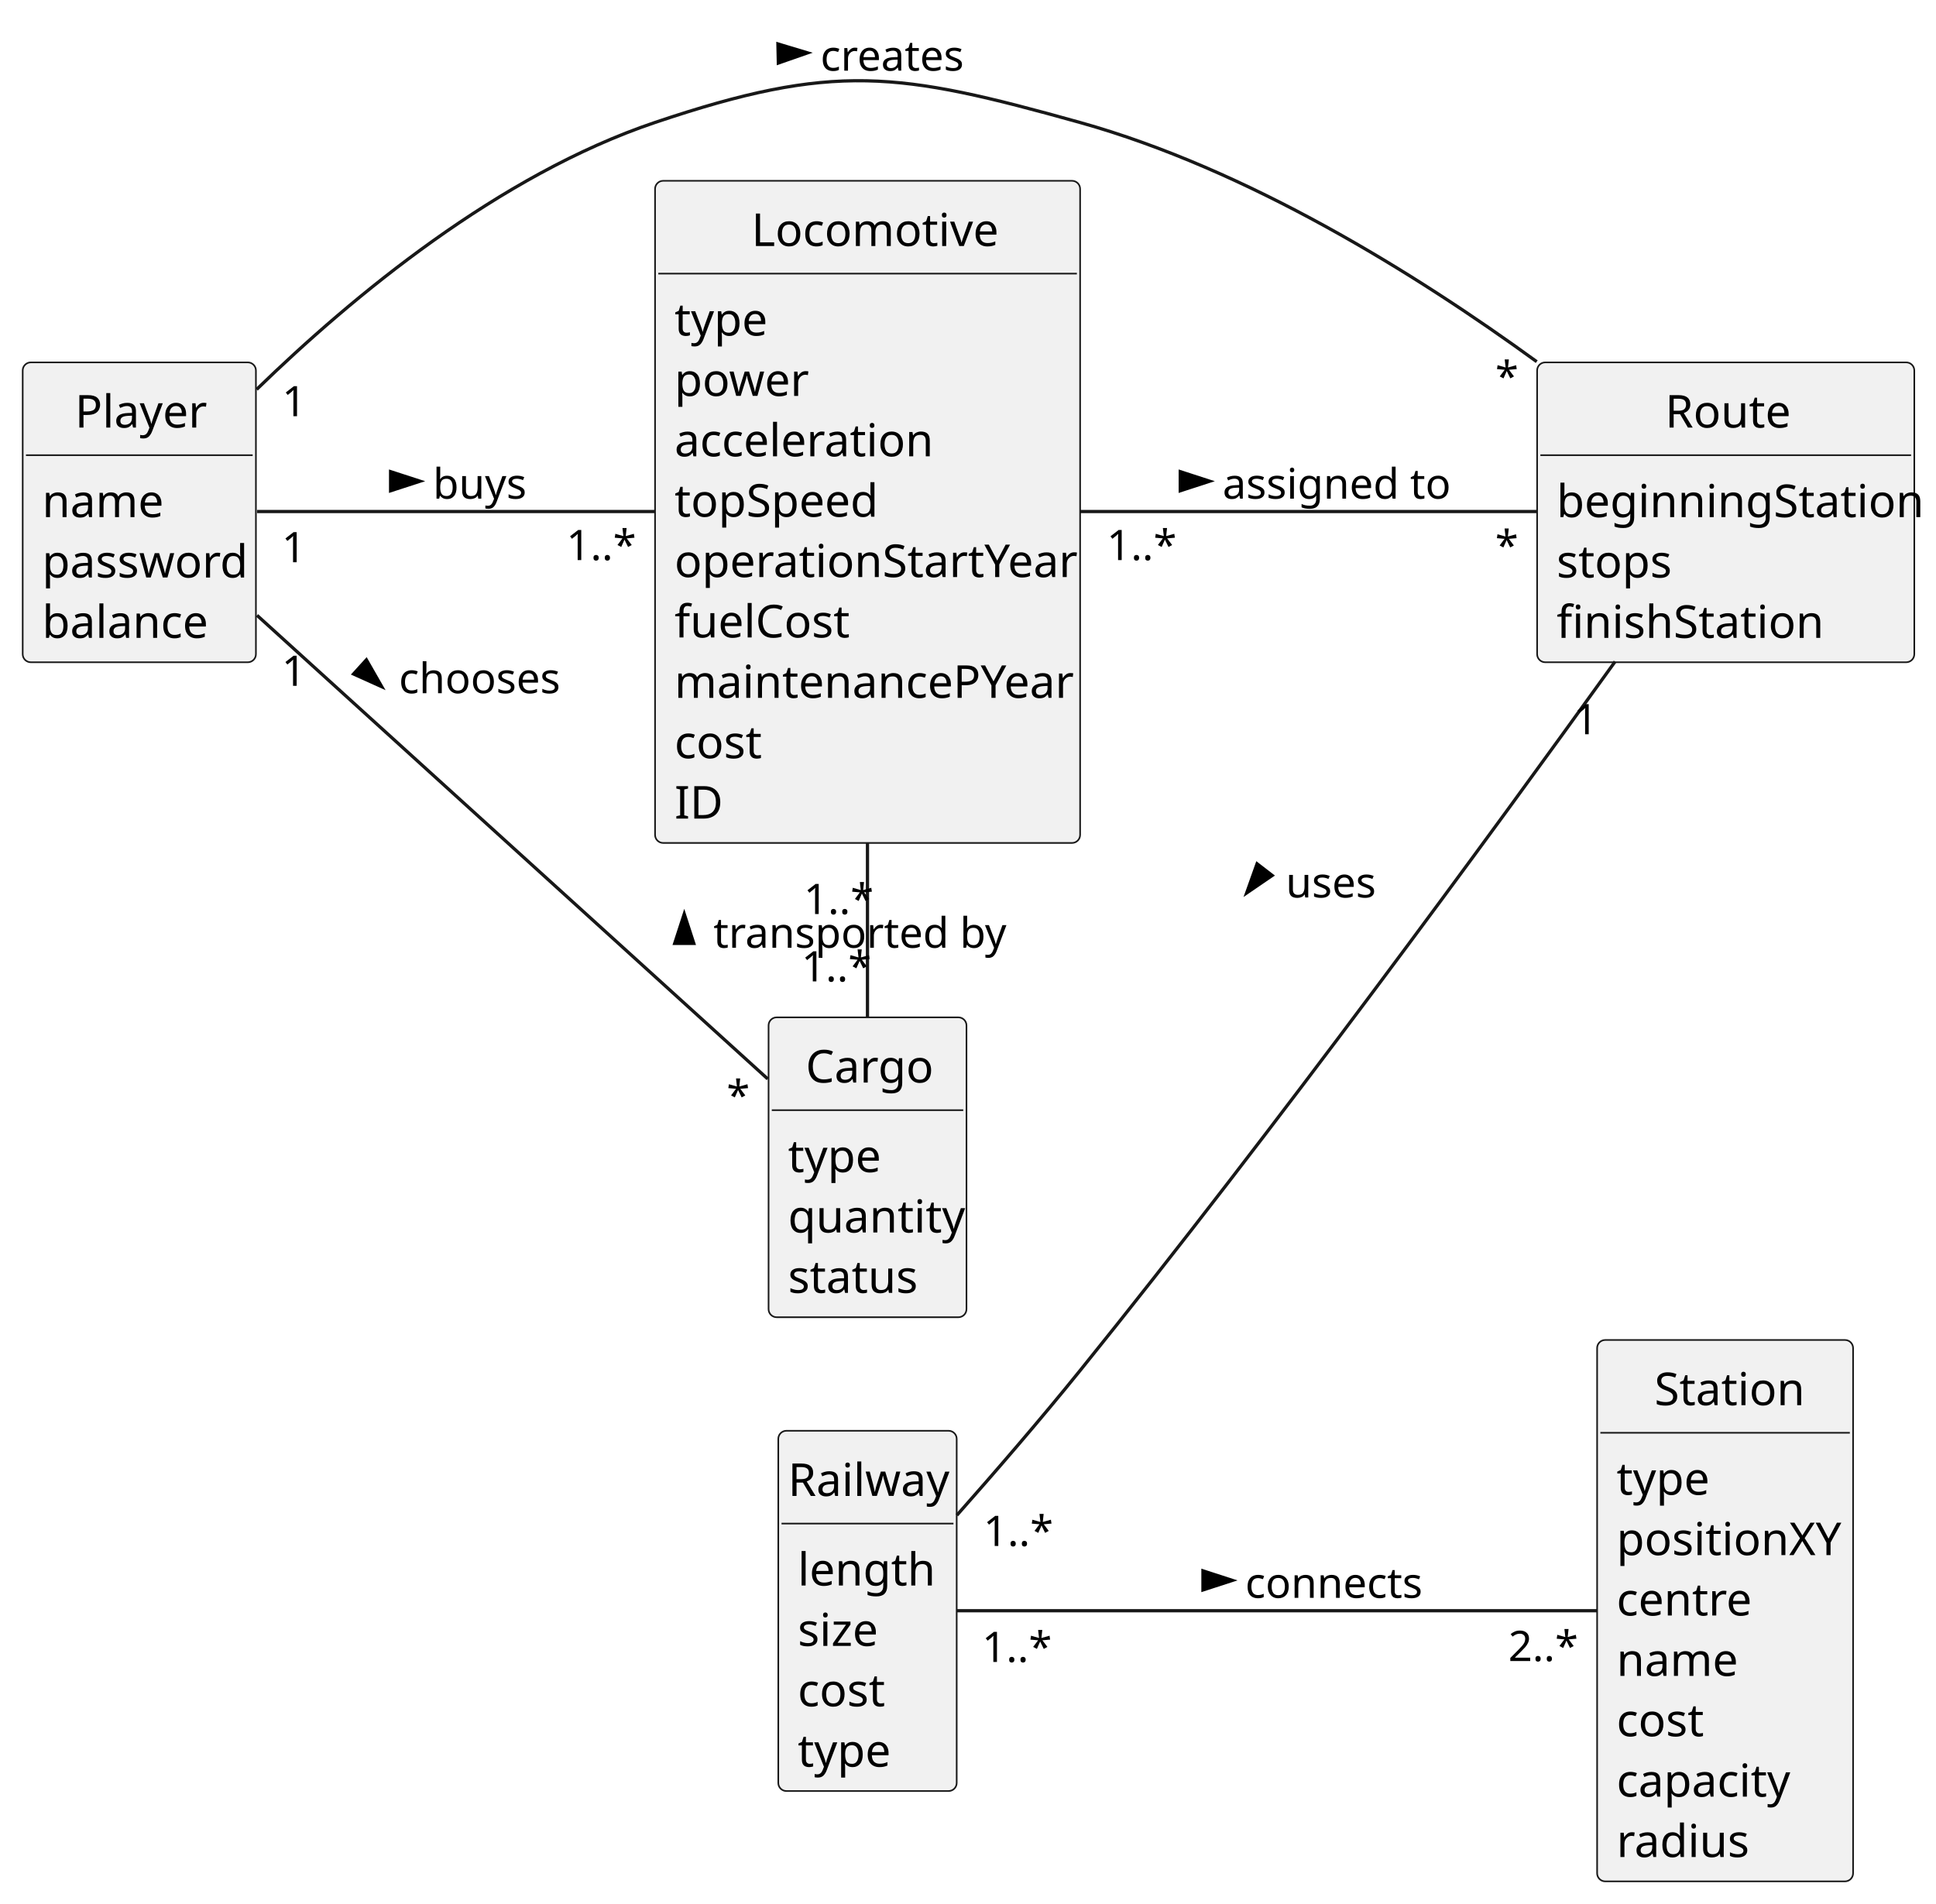
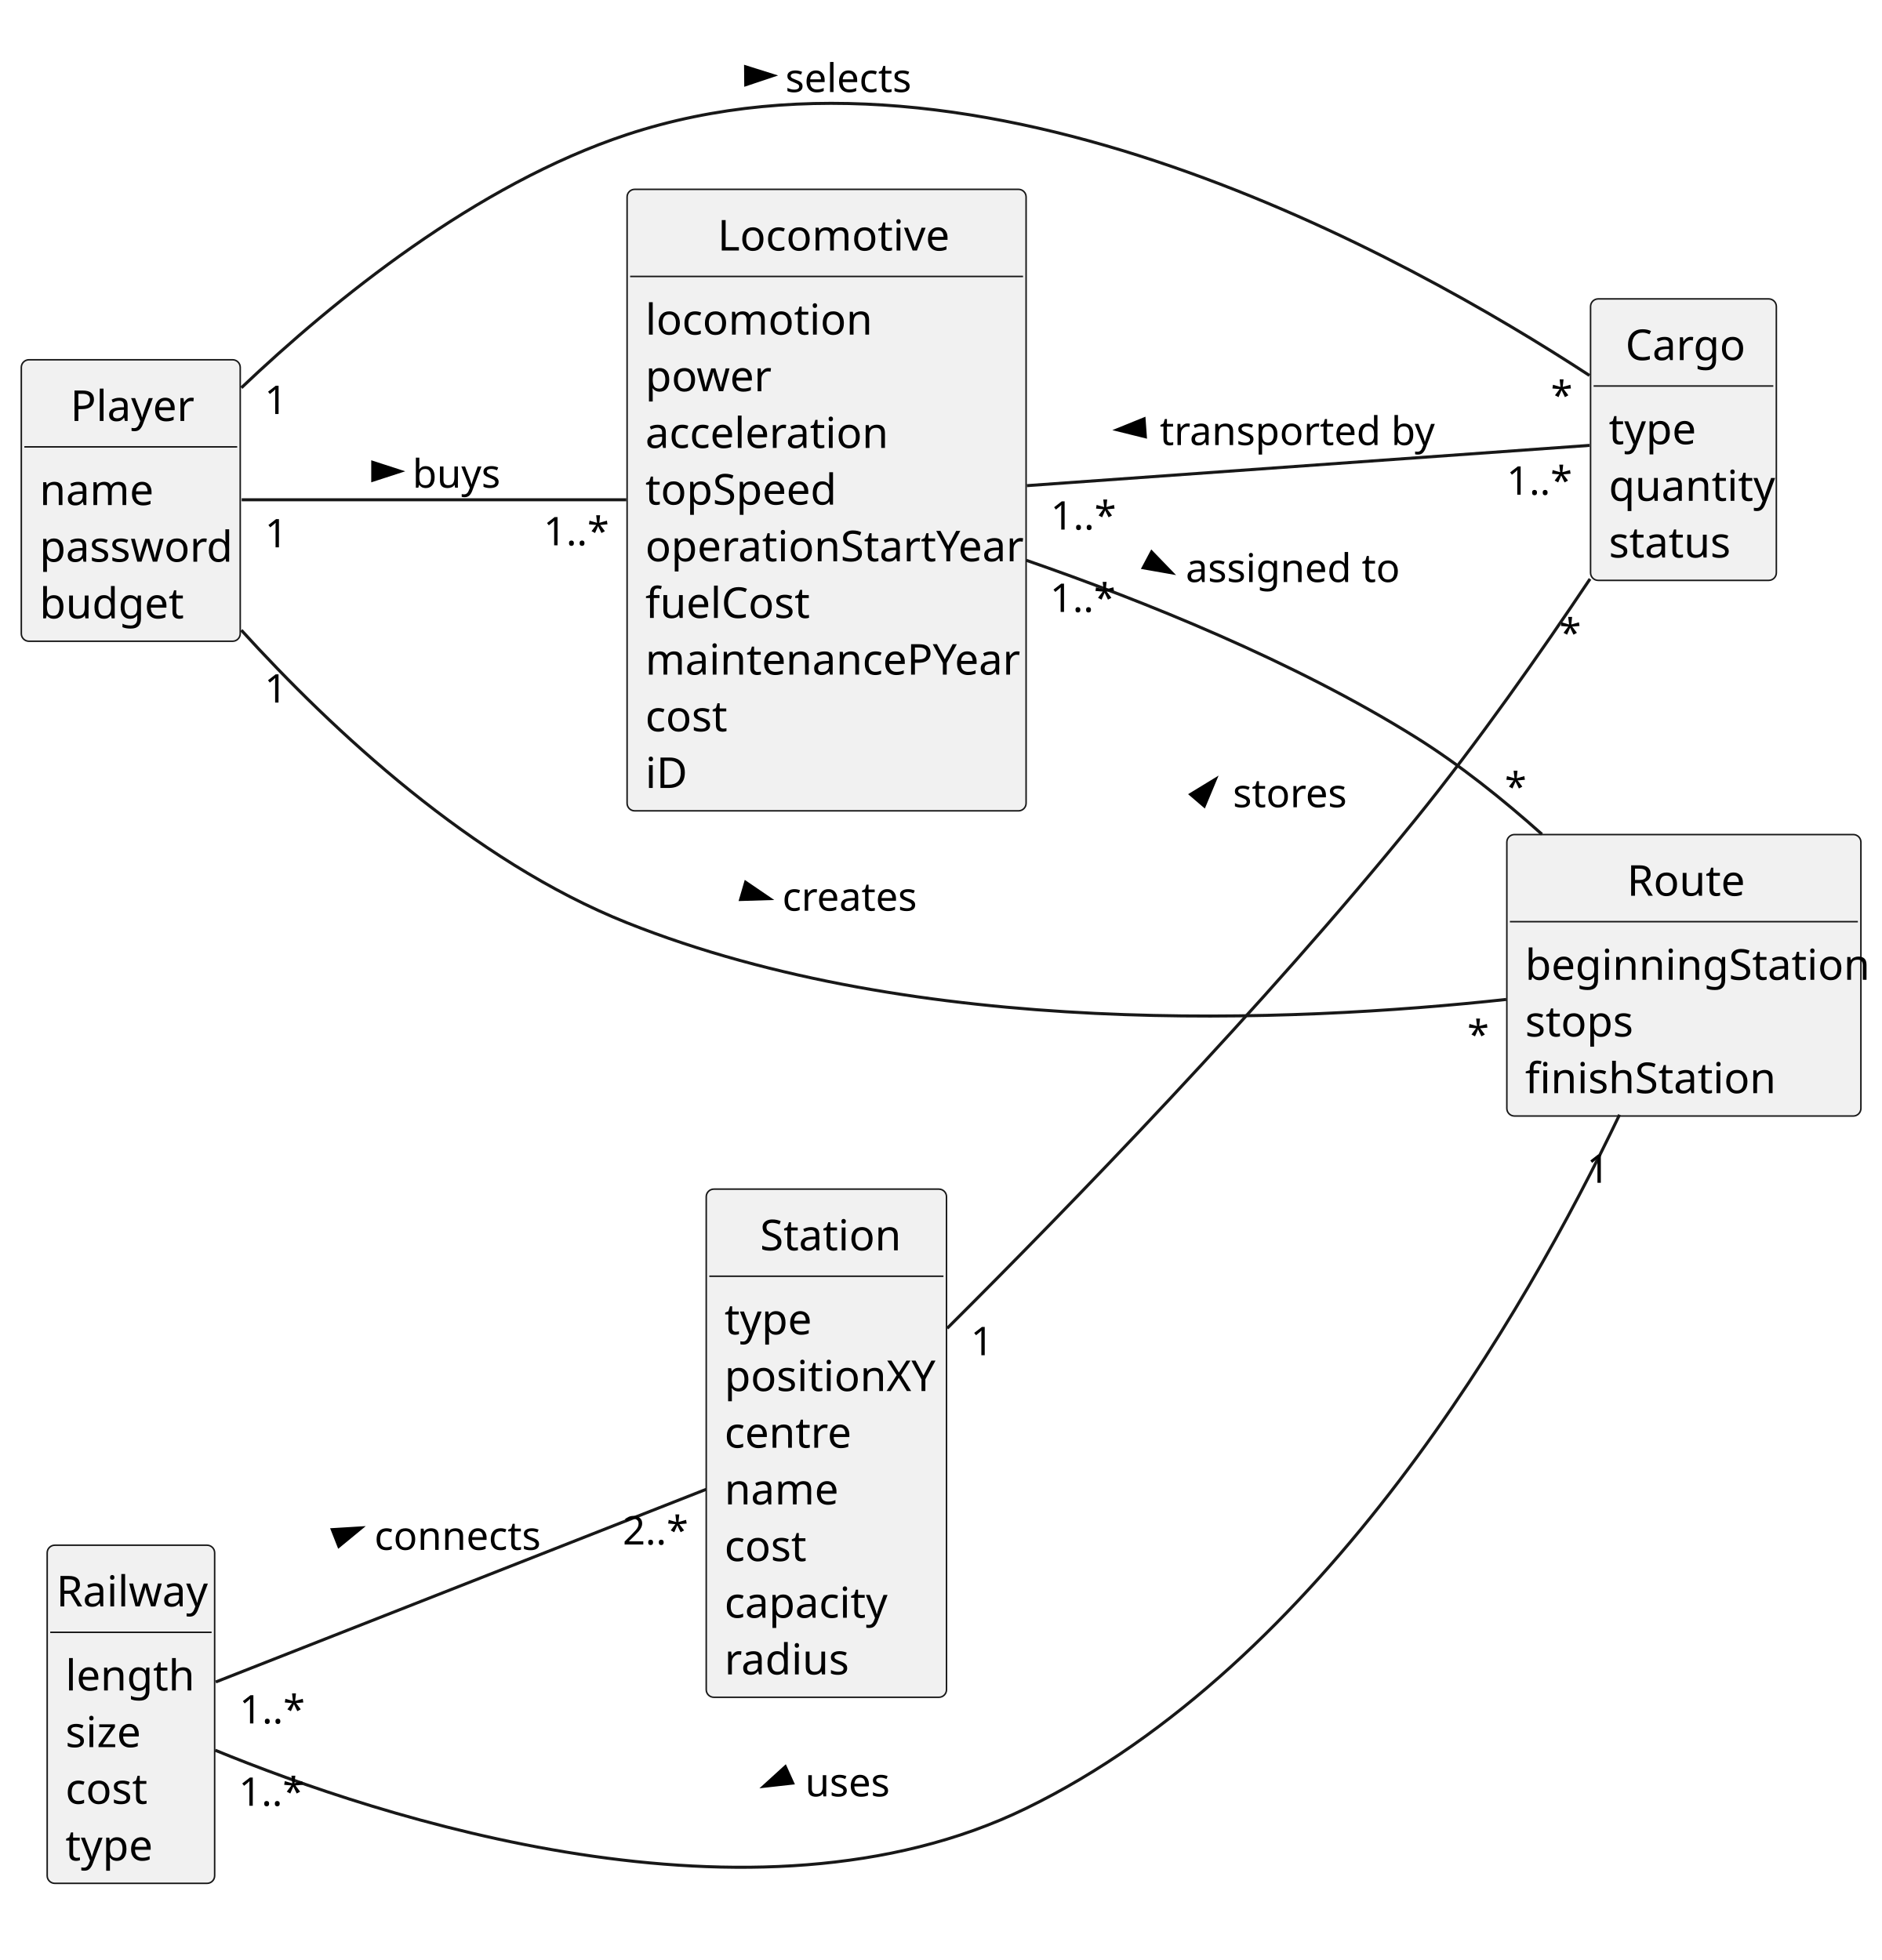
- <svg xmlns="http://www.w3.org/2000/svg" contentStyleType="text/css" height="587px" preserveAspectRatio="none" style="width:597px;height:587px;background:#FFFFFF;" version="1.1" viewBox="0 0 597 587" width="597px" zoomAndPan="magnify">
+ <svg xmlns="http://www.w3.org/2000/svg" contentStyleType="text/css" height="644px" preserveAspectRatio="none" style="width:618px;height:644px;background:#FFFFFF;" version="1.1" viewBox="0 0 618 644" width="618px" zoomAndPan="magnify">
  <defs />
  <g>
    <g id="elem_Player">
-       <rect codeLine="12" fill="#F1F1F1" height="92.484" id="Player" rx="2.5" ry="2.5" style="stroke:#181818;stroke-width:0.5;" width="71.917" x="7" y="111.763" />
-       <text fill="#000000" font-family="sans-serif" font-size="14" lengthAdjust="spacing" textLength="39.683" x="23.117" y="131.87">Player</text>
-       <line style="stroke:#181818;stroke-width:0.5;" x1="8" x2="77.917" y1="140.384" y2="140.384" />
-       <text fill="#000000" font-family="sans-serif" font-size="14" lengthAdjust="spacing" textLength="35.02" x="13" y="159.491">name</text>
-       <text fill="#000000" font-family="sans-serif" font-size="14" lengthAdjust="spacing" textLength="59.917" x="13" y="178.112">password</text>
-       <text fill="#000000" font-family="sans-serif" font-size="14" lengthAdjust="spacing" textLength="49.041" x="13" y="196.733">balance</text>
+       <rect codeLine="12" fill="#F1F1F1" height="92.484" id="Player" rx="2.5" ry="2.5" style="stroke:#181818;stroke-width:0.5;" width="71.917" x="7" y="118.21" />
+       <text fill="#000000" font-family="sans-serif" font-size="14" lengthAdjust="spacing" textLength="39.683" x="23.117" y="138.317">Player</text>
+       <line style="stroke:#181818;stroke-width:0.5;" x1="8" x2="77.917" y1="146.831" y2="146.831" />
+       <text fill="#000000" font-family="sans-serif" font-size="14" lengthAdjust="spacing" textLength="35.02" x="13" y="165.939">name</text>
+       <text fill="#000000" font-family="sans-serif" font-size="14" lengthAdjust="spacing" textLength="59.917" x="13" y="184.56">password</text>
+       <text fill="#000000" font-family="sans-serif" font-size="14" lengthAdjust="spacing" textLength="42.82" x="13" y="203.181">budget</text>
    </g>
    <g id="elem_Locomotive">
-       <rect codeLine="18" fill="#F1F1F1" height="204.211" id="Locomotive" rx="2.5" ry="2.5" style="stroke:#181818;stroke-width:0.5;" width="131.075" x="202" y="55.763" />
-       <text fill="#000000" font-family="sans-serif" font-size="14" lengthAdjust="spacing" textLength="71.593" x="231.741" y="75.87">Locomotive</text>
-       <line style="stroke:#181818;stroke-width:0.5;" x1="203" x2="332.075" y1="84.384" y2="84.384" />
-       <text fill="#000000" font-family="sans-serif" font-size="14" lengthAdjust="spacing" textLength="26.462" x="208" y="103.491">type</text>
-       <text fill="#000000" font-family="sans-serif" font-size="14" lengthAdjust="spacing" textLength="38.131" x="208" y="122.112">power</text>
-       <text fill="#000000" font-family="sans-serif" font-size="14" lengthAdjust="spacing" textLength="75.489" x="208" y="140.733">acceleration</text>
-       <text fill="#000000" font-family="sans-serif" font-size="14" lengthAdjust="spacing" textLength="59.944" x="208" y="159.355">topSpeed</text>
-       <text fill="#000000" font-family="sans-serif" font-size="14" lengthAdjust="spacing" textLength="117.517" x="208" y="177.976">operationStartYear</text>
-       <text fill="#000000" font-family="sans-serif" font-size="14" lengthAdjust="spacing" textLength="51.358" x="208" y="196.597">fuelCost</text>
-       <text fill="#000000" font-family="sans-serif" font-size="14" lengthAdjust="spacing" textLength="119.075" x="208" y="215.218">maintenancePYear</text>
-       <text fill="#000000" font-family="sans-serif" font-size="14" lengthAdjust="spacing" textLength="25.676" x="208" y="233.839">cost</text>
-       <text fill="#000000" font-family="sans-serif" font-size="14" lengthAdjust="spacing" textLength="14" x="208" y="252.46">ID</text>
+       <rect codeLine="18" fill="#F1F1F1" height="204.211" id="Locomotive" rx="2.5" ry="2.5" style="stroke:#181818;stroke-width:0.5;" width="131.075" x="206" y="62.21" />
+       <text fill="#000000" font-family="sans-serif" font-size="14" lengthAdjust="spacing" textLength="71.593" x="235.741" y="82.317">Locomotive</text>
+       <line style="stroke:#181818;stroke-width:0.5;" x1="207" x2="336.075" y1="90.831" y2="90.831" />
+       <text fill="#000000" font-family="sans-serif" font-size="14" lengthAdjust="spacing" textLength="67.703" x="212" y="109.939">locomotion</text>
+       <text fill="#000000" font-family="sans-serif" font-size="14" lengthAdjust="spacing" textLength="38.131" x="212" y="128.56">power</text>
+       <text fill="#000000" font-family="sans-serif" font-size="14" lengthAdjust="spacing" textLength="75.489" x="212" y="147.181">acceleration</text>
+       <text fill="#000000" font-family="sans-serif" font-size="14" lengthAdjust="spacing" textLength="59.944" x="212" y="165.802">topSpeed</text>
+       <text fill="#000000" font-family="sans-serif" font-size="14" lengthAdjust="spacing" textLength="117.517" x="212" y="184.423">operationStartYear</text>
+       <text fill="#000000" font-family="sans-serif" font-size="14" lengthAdjust="spacing" textLength="51.358" x="212" y="203.044">fuelCost</text>
+       <text fill="#000000" font-family="sans-serif" font-size="14" lengthAdjust="spacing" textLength="119.075" x="212" y="221.665">maintenancePYear</text>
+       <text fill="#000000" font-family="sans-serif" font-size="14" lengthAdjust="spacing" textLength="25.676" x="212" y="240.286">cost</text>
+       <text fill="#000000" font-family="sans-serif" font-size="14" lengthAdjust="spacing" textLength="13.221" x="212" y="258.907">iD</text>
    </g>
    <g id="elem_Route">
-       <rect codeLine="30" fill="#F1F1F1" height="92.484" id="Route" rx="2.5" ry="2.5" style="stroke:#181818;stroke-width:0.5;" width="116.31" x="474" y="111.763" />
-       <text fill="#000000" font-family="sans-serif" font-size="14" lengthAdjust="spacing" textLength="37.358" x="513.476" y="131.87">Route</text>
-       <line style="stroke:#181818;stroke-width:0.5;" x1="475" x2="589.31" y1="140.384" y2="140.384" />
-       <text fill="#000000" font-family="sans-serif" font-size="14" lengthAdjust="spacing" textLength="104.31" x="480" y="159.491">beginningStation</text>
-       <text fill="#000000" font-family="sans-serif" font-size="14" lengthAdjust="spacing" textLength="33.462" x="480" y="178.112">stops</text>
-       <text fill="#000000" font-family="sans-serif" font-size="14" lengthAdjust="spacing" textLength="76.269" x="480" y="196.733">finishStation</text>
+       <rect codeLine="30" fill="#F1F1F1" height="92.484" id="Route" rx="2.5" ry="2.5" style="stroke:#181818;stroke-width:0.5;" width="116.31" x="495" y="274.21" />
+       <text fill="#000000" font-family="sans-serif" font-size="14" lengthAdjust="spacing" textLength="37.358" x="534.476" y="294.317">Route</text>
+       <line style="stroke:#181818;stroke-width:0.5;" x1="496" x2="610.31" y1="302.831" y2="302.831" />
+       <text fill="#000000" font-family="sans-serif" font-size="14" lengthAdjust="spacing" textLength="104.31" x="501" y="321.938">beginningStation</text>
+       <text fill="#000000" font-family="sans-serif" font-size="14" lengthAdjust="spacing" textLength="33.462" x="501" y="340.56">stops</text>
+       <text fill="#000000" font-family="sans-serif" font-size="14" lengthAdjust="spacing" textLength="76.269" x="501" y="359.181">finishStation</text>
    </g>
    <g id="elem_Station">
-       <rect codeLine="36" fill="#F1F1F1" height="166.969" id="Station" rx="2.5" ry="2.5" style="stroke:#181818;stroke-width:0.5;" width="78.931" x="492.5" y="413.263" />
-       <text fill="#000000" font-family="sans-serif" font-size="14" lengthAdjust="spacing" textLength="43.586" x="510.172" y="433.37">Station</text>
-       <line style="stroke:#181818;stroke-width:0.5;" x1="493.5" x2="570.431" y1="441.884" y2="441.884" />
-       <text fill="#000000" font-family="sans-serif" font-size="14" lengthAdjust="spacing" textLength="26.462" x="498.5" y="460.991">type</text>
-       <text fill="#000000" font-family="sans-serif" font-size="14" lengthAdjust="spacing" textLength="66.931" x="498.5" y="479.612">positionXY</text>
-       <text fill="#000000" font-family="sans-serif" font-size="14" lengthAdjust="spacing" textLength="38.91" x="498.5" y="498.233">centre</text>
-       <text fill="#000000" font-family="sans-serif" font-size="14" lengthAdjust="spacing" textLength="35.02" x="498.5" y="516.855">name</text>
-       <text fill="#000000" font-family="sans-serif" font-size="14" lengthAdjust="spacing" textLength="25.676" x="498.5" y="535.476">cost</text>
-       <text fill="#000000" font-family="sans-serif" font-size="14" lengthAdjust="spacing" textLength="51.358" x="498.5" y="554.097">capacity</text>
-       <text fill="#000000" font-family="sans-serif" font-size="14" lengthAdjust="spacing" textLength="38.131" x="498.5" y="572.718">radius</text>
+       <rect codeLine="36" fill="#F1F1F1" height="166.969" id="Station" rx="2.5" ry="2.5" style="stroke:#181818;stroke-width:0.5;" width="78.931" x="232" y="390.71" />
+       <text fill="#000000" font-family="sans-serif" font-size="14" lengthAdjust="spacing" textLength="43.586" x="249.672" y="410.817">Station</text>
+       <line style="stroke:#181818;stroke-width:0.5;" x1="233" x2="309.931" y1="419.331" y2="419.331" />
+       <text fill="#000000" font-family="sans-serif" font-size="14" lengthAdjust="spacing" textLength="26.462" x="238" y="438.438">type</text>
+       <text fill="#000000" font-family="sans-serif" font-size="14" lengthAdjust="spacing" textLength="66.931" x="238" y="457.06">positionXY</text>
+       <text fill="#000000" font-family="sans-serif" font-size="14" lengthAdjust="spacing" textLength="38.91" x="238" y="475.681">centre</text>
+       <text fill="#000000" font-family="sans-serif" font-size="14" lengthAdjust="spacing" textLength="35.02" x="238" y="494.302">name</text>
+       <text fill="#000000" font-family="sans-serif" font-size="14" lengthAdjust="spacing" textLength="25.676" x="238" y="512.923">cost</text>
+       <text fill="#000000" font-family="sans-serif" font-size="14" lengthAdjust="spacing" textLength="51.358" x="238" y="531.544">capacity</text>
+       <text fill="#000000" font-family="sans-serif" font-size="14" lengthAdjust="spacing" textLength="38.131" x="238" y="550.165">radius</text>
    </g>
    <g id="elem_Cargo">
-       <rect codeLine="46" fill="#F1F1F1" height="92.484" id="Cargo" rx="2.5" ry="2.5" style="stroke:#181818;stroke-width:0.5;" width="61.034" x="237" y="313.763" />
-       <text fill="#000000" font-family="sans-serif" font-size="14" lengthAdjust="spacing" textLength="38.131" x="248.452" y="333.87">Cargo</text>
-       <line style="stroke:#181818;stroke-width:0.5;" x1="238" x2="297.034" y1="342.384" y2="342.384" />
-       <text fill="#000000" font-family="sans-serif" font-size="14" lengthAdjust="spacing" textLength="26.462" x="243" y="361.491">type</text>
-       <text fill="#000000" font-family="sans-serif" font-size="14" lengthAdjust="spacing" textLength="49.034" x="243" y="380.112">quantity</text>
-       <text fill="#000000" font-family="sans-serif" font-size="14" lengthAdjust="spacing" textLength="37.352" x="243" y="398.733">status</text>
+       <rect codeLine="46" fill="#F1F1F1" height="92.484" id="Cargo" rx="2.5" ry="2.5" style="stroke:#181818;stroke-width:0.5;" width="61.034" x="522.5" y="98.21" />
+       <text fill="#000000" font-family="sans-serif" font-size="14" lengthAdjust="spacing" textLength="38.131" x="533.952" y="118.317">Cargo</text>
+       <line style="stroke:#181818;stroke-width:0.5;" x1="523.5" x2="582.534" y1="126.831" y2="126.831" />
+       <text fill="#000000" font-family="sans-serif" font-size="14" lengthAdjust="spacing" textLength="26.462" x="528.5" y="145.939">type</text>
+       <text fill="#000000" font-family="sans-serif" font-size="14" lengthAdjust="spacing" textLength="49.034" x="528.5" y="164.56">quantity</text>
+       <text fill="#000000" font-family="sans-serif" font-size="14" lengthAdjust="spacing" textLength="37.352" x="528.5" y="183.181">status</text>
    </g>
    <g id="elem_Railway">
-       <rect codeLine="52" fill="#F1F1F1" height="111.106" id="Railway" rx="2.5" ry="2.5" style="stroke:#181818;stroke-width:0.5;" width="55.014" x="240" y="441.263" />
-       <text fill="#000000" font-family="sans-serif" font-size="14" lengthAdjust="spacing" textLength="49.014" x="243" y="461.37">Railway</text>
-       <line style="stroke:#181818;stroke-width:0.5;" x1="241" x2="294.014" y1="469.884" y2="469.884" />
-       <text fill="#000000" font-family="sans-serif" font-size="14" lengthAdjust="spacing" textLength="38.145" x="246" y="488.991">length</text>
-       <text fill="#000000" font-family="sans-serif" font-size="14" lengthAdjust="spacing" textLength="24.896" x="246" y="507.612">size</text>
-       <text fill="#000000" font-family="sans-serif" font-size="14" lengthAdjust="spacing" textLength="25.676" x="246" y="526.233">cost</text>
-       <text fill="#000000" font-family="sans-serif" font-size="14" lengthAdjust="spacing" textLength="26.462" x="246" y="544.855">type</text>
+       <rect codeLine="52" fill="#F1F1F1" height="111.106" id="Railway" rx="2.5" ry="2.5" style="stroke:#181818;stroke-width:0.5;" width="55.014" x="15.5" y="507.71" />
+       <text fill="#000000" font-family="sans-serif" font-size="14" lengthAdjust="spacing" textLength="49.014" x="18.5" y="527.817">Railway</text>
+       <line style="stroke:#181818;stroke-width:0.5;" x1="16.5" x2="69.514" y1="536.331" y2="536.331" />
+       <text fill="#000000" font-family="sans-serif" font-size="14" lengthAdjust="spacing" textLength="38.145" x="21.5" y="555.438">length</text>
+       <text fill="#000000" font-family="sans-serif" font-size="14" lengthAdjust="spacing" textLength="24.896" x="21.5" y="574.06">size</text>
+       <text fill="#000000" font-family="sans-serif" font-size="14" lengthAdjust="spacing" textLength="25.676" x="21.5" y="592.681">cost</text>
+       <text fill="#000000" font-family="sans-serif" font-size="14" lengthAdjust="spacing" textLength="26.462" x="21.5" y="611.302">type</text>
    </g>
    <g id="link_Player_Route">
-       <path codeLine="59" d="M79.14,120.103 C108.73,91.343 153.85,53.973 202,37.763 C257.18,19.183 276.93,22.093 333,37.763 C384.68,52.203 436.31,84.213 473.88,111.543 " fill="none" id="Player-Route" style="stroke:#181818;stroke-width:1.0;" />
-       <polygon fill="#000000" points="248.999,16.3,239.892,13.558,240.02,19.434,248.999,16.3" style="stroke:#000000;stroke-width:1.0;" />
-       <text fill="#000000" font-family="sans-serif" font-size="13" lengthAdjust="spacing" textLength="42.631" x="253" y="21.791">creates</text>
-       <text fill="#000000" font-family="sans-serif" font-size="13" lengthAdjust="spacing" textLength="7.23" x="86.975" y="128.371">1</text>
-       <text fill="#000000" font-family="sans-serif" font-size="13" lengthAdjust="spacing" textLength="5.059" x="461.097" y="120.726">*</text>
+       <path codeLine="59" d="M79.27,207.05 C109.18,239.92 155.22,282.98 206,303.21 C301.68,341.33 424.18,336.06 494.8,328.39 " fill="none" id="Player-Route" style="stroke:#181818;stroke-width:1.0;" />
+       <polygon fill="#000000" points="252.8,295.257,244.941,289.901,243.293,295.543,252.8,295.257" style="stroke:#000000;stroke-width:1.0;" />
+       <text fill="#000000" font-family="sans-serif" font-size="13" lengthAdjust="spacing" textLength="42.631" x="257" y="299.238">creates</text>
+       <text fill="#000000" font-family="sans-serif" font-size="13" lengthAdjust="spacing" textLength="7.23" x="86.881" y="230.847">1</text>
+       <text fill="#000000" font-family="sans-serif" font-size="13" lengthAdjust="spacing" textLength="5.059" x="482.007" y="344.543">*</text>
    </g>
    <g id="link_Player_Cargo">
-       <path codeLine="60" d="M79.26,189.773 C122.76,229.263 195.95,295.713 236.75,332.753 " fill="none" id="Player-Cargo" style="stroke:#181818;stroke-width:1.0;" />
-       <polygon fill="#000000" points="117.702,211.769,112.981,203.513,109.03,207.865,117.702,211.769" style="stroke:#000000;stroke-width:1.0;" />
-       <text fill="#000000" font-family="sans-serif" font-size="13" lengthAdjust="spacing" textLength="48.42" x="123" y="213.791">chooses</text>
-       <text fill="#000000" font-family="sans-serif" font-size="13" lengthAdjust="spacing" textLength="7.23" x="86.869" y="211.505">1</text>
-       <text fill="#000000" font-family="sans-serif" font-size="13" lengthAdjust="spacing" textLength="5.059" x="224.064" y="342.478">*</text>
+       <path codeLine="60" d="M79.29,127.41 C109.72,98.52 156.48,60.55 206,44.21 C321.79,6 461.93,84.02 522.15,123.37 " fill="none" id="Player-Cargo" style="stroke:#181818;stroke-width:1.0;" />
+       <polygon fill="#000000" points="254,24.81,244.928,21.954,244.982,27.831,254,24.81" style="stroke:#000000;stroke-width:1.0;" />
+       <text fill="#000000" font-family="sans-serif" font-size="13" lengthAdjust="spacing" textLength="40.46" x="258" y="30.238">selects</text>
+       <text fill="#000000" font-family="sans-serif" font-size="13" lengthAdjust="spacing" textLength="7.23" x="86.905" y="136.025">1</text>
+       <text fill="#000000" font-family="sans-serif" font-size="13" lengthAdjust="spacing" textLength="5.059" x="509.441" y="134.522">*</text>
    </g>
    <g id="link_Player_Locomotive">
-       <path codeLine="61" d="M79.26,157.763 C112.1,157.763 161.86,157.763 201.83,157.763 " fill="none" id="Player-Locomotive" style="stroke:#181818;stroke-width:1.0;" />
-       <polygon fill="#000000" points="129.5,148.408,120.455,145.469,120.455,151.347,129.5,148.408" style="stroke:#000000;stroke-width:1.0;" />
-       <text fill="#000000" font-family="sans-serif" font-size="13" lengthAdjust="spacing" textLength="27.46" x="133.5" y="153.791">buys</text>
-       <text fill="#000000" font-family="sans-serif" font-size="13" lengthAdjust="spacing" textLength="7.23" x="86.869" y="173.393">1</text>
-       <text fill="#000000" font-family="sans-serif" font-size="13" lengthAdjust="spacing" textLength="19.513" x="174.632" y="172.725">1..*</text>
+       <path codeLine="61" d="M79.39,164.21 C113.11,164.21 164.67,164.21 205.75,164.21 " fill="none" id="Player-Locomotive" style="stroke:#181818;stroke-width:1.0;" />
+       <polygon fill="#000000" points="131.5,154.856,122.455,151.917,122.455,157.794,131.5,154.856" style="stroke:#000000;stroke-width:1.0;" />
+       <text fill="#000000" font-family="sans-serif" font-size="13" lengthAdjust="spacing" textLength="27.46" x="135.5" y="160.238">buys</text>
+       <text fill="#000000" font-family="sans-serif" font-size="13" lengthAdjust="spacing" textLength="7.23" x="87.024" y="179.84">1</text>
+       <text fill="#000000" font-family="sans-serif" font-size="13" lengthAdjust="spacing" textLength="19.513" x="178.543" y="179.172">1..*</text>
    </g>
    <g id="link_Railway_Station">
-       <path codeLine="62" d="M295.11,496.763 C341.78,496.763 438.51,496.763 492.48,496.763 " fill="none" id="Railway-Station" style="stroke:#181818;stroke-width:1.0;" />
-       <polygon fill="#000000" points="380,487.408,370.955,484.469,370.955,490.347,380,487.408" style="stroke:#000000;stroke-width:1.0;" />
-       <text fill="#000000" font-family="sans-serif" font-size="13" lengthAdjust="spacing" textLength="52.032" x="384" y="492.791">connects</text>
-       <text fill="#000000" font-family="sans-serif" font-size="13" lengthAdjust="spacing" textLength="19.513" x="302.815" y="512.563">1..*</text>
-       <text fill="#000000" font-family="sans-serif" font-size="13" lengthAdjust="spacing" textLength="19.513" x="465.105" y="512.28">2..*</text>
+       <path codeLine="62" d="M70.87,552.65 C110.83,536.95 186.11,507.37 231.94,489.36 " fill="none" id="Railway-Station" style="stroke:#181818;stroke-width:1.0;" />
+       <polygon fill="#000000" points="118.654,502.027,109.16,502.599,111.31,508.07,118.654,502.027" style="stroke:#000000;stroke-width:1.0;" />
+       <text fill="#000000" font-family="sans-serif" font-size="13" lengthAdjust="spacing" textLength="52.032" x="123" y="509.238">connects</text>
+       <text fill="#000000" font-family="sans-serif" font-size="13" lengthAdjust="spacing" textLength="19.513" x="78.629" y="566.273">1..*</text>
+       <text fill="#000000" font-family="sans-serif" font-size="13" lengthAdjust="spacing" textLength="19.513" x="204.558" y="507.481">2..*</text>
    </g>
    <g id="link_Locomotive_Route">
-       <path codeLine="63" d="M333.05,157.763 C376.16,157.763 432.35,157.763 473.85,157.763 " fill="none" id="Locomotive-Route" style="stroke:#181818;stroke-width:1.0;" />
-       <polygon fill="#000000" points="373,148.408,363.955,145.469,363.955,151.347,373,148.408" style="stroke:#000000;stroke-width:1.0;" />
-       <text fill="#000000" font-family="sans-serif" font-size="13" lengthAdjust="spacing" textLength="66.492" x="377" y="153.791">assigned to</text>
-       <text fill="#000000" font-family="sans-serif" font-size="13" lengthAdjust="spacing" textLength="19.513" x="341.283" y="172.725">1..*</text>
-       <text fill="#000000" font-family="sans-serif" font-size="13" lengthAdjust="spacing" textLength="5.059" x="461.063" y="172.868">*</text>
+       <path codeLine="63" d="M337.15,184.1 C375.84,197.51 425.08,217.3 465,242.21 C479.46,251.23 493.79,262.73 506.53,274.11 " fill="none" id="Locomotive-Route" style="stroke:#181818;stroke-width:1.0;" />
+       <polygon fill="#000000" points="384.915,188.202,378.307,181.362,375.549,186.553,384.915,188.202" style="stroke:#000000;stroke-width:1.0;" />
+       <text fill="#000000" font-family="sans-serif" font-size="13" lengthAdjust="spacing" textLength="66.492" x="389.5" y="191.238">assigned to</text>
+       <text fill="#000000" font-family="sans-serif" font-size="13" lengthAdjust="spacing" textLength="19.513" x="344.922" y="201.06">1..*</text>
+       <text fill="#000000" font-family="sans-serif" font-size="13" lengthAdjust="spacing" textLength="5.059" x="494.319" y="263.105">*</text>
    </g>
    <g id="link_Locomotive_Cargo">
-       <path codeLine="64" d="M267.5,260.073 C267.5,278.873 267.5,297.603 267.5,313.673 " fill="none" id="Locomotive-Cargo" style="stroke:#181818;stroke-width:1.0;" />
-       <polygon fill="#000000" points="211,281.908,208.061,290.953,213.939,290.953,211,281.908" style="stroke:#000000;stroke-width:1.0;" />
-       <text fill="#000000" font-family="sans-serif" font-size="13" lengthAdjust="spacing" textLength="83.103" x="220" y="292.291">transported by</text>
-       <text fill="#000000" font-family="sans-serif" font-size="13" lengthAdjust="spacing" textLength="19.513" x="247.847" y="281.895">1..*</text>
-       <text fill="#000000" font-family="sans-serif" font-size="13" lengthAdjust="spacing" textLength="19.513" x="247.14" y="302.669">1..*</text>
+       <path codeLine="64" d="M337.33,159.57 C395.54,155.41 478.39,149.48 522.19,146.34 " fill="none" id="Locomotive-Cargo" style="stroke:#181818;stroke-width:1.0;" />
+       <polygon fill="#000000" points="367.013,141.212,376.245,143.498,375.825,137.635,367.013,141.212" style="stroke:#000000;stroke-width:1.0;" />
+       <text fill="#000000" font-family="sans-serif" font-size="13" lengthAdjust="spacing" textLength="83.103" x="381" y="146.238">transported by</text>
+       <text fill="#000000" font-family="sans-serif" font-size="13" lengthAdjust="spacing" textLength="19.513" x="345.121" y="174">1..*</text>
+       <text fill="#000000" font-family="sans-serif" font-size="13" lengthAdjust="spacing" textLength="19.513" x="494.925" y="162.541">1..*</text>
    </g>
    <g id="link_Railway_Route">
-       <path codeLine="65" d="M295.07,467.313 C306.92,453.923 320.9,437.743 333,422.763 C393.44,347.923 459.55,257.573 498.04,204.043 " fill="none" id="Railway-Route" style="stroke:#181818;stroke-width:1.0;" />
-       <polygon fill="#000000" points="384.447,275.368,392.297,269.999,387.642,266.41,384.447,275.368" style="stroke:#000000;stroke-width:1.0;" />
-       <text fill="#000000" font-family="sans-serif" font-size="13" lengthAdjust="spacing" textLength="27.46" x="396.5" y="276.791">uses</text>
-       <text fill="#000000" font-family="sans-serif" font-size="13" lengthAdjust="spacing" textLength="19.513" x="303.234" y="476.779">1..*</text>
-       <text fill="#000000" font-family="sans-serif" font-size="13" lengthAdjust="spacing" textLength="7.23" x="485.298" y="226.444">1</text>
+       <path codeLine="65" d="M70.7,575.08 C124.25,597.02 247.3,637.84 337,594.21 C434.6,546.73 501.04,431.13 532.02,366.27 " fill="none" id="Railway-Route" style="stroke:#181818;stroke-width:1.0;" />
+       <polygon fill="#000000" points="250.945,586.917,260.397,585.865,257.973,580.51,250.945,586.917" style="stroke:#000000;stroke-width:1.0;" />
+       <text fill="#000000" font-family="sans-serif" font-size="13" lengthAdjust="spacing" textLength="27.46" x="264.5" y="590.238">uses</text>
+       <text fill="#000000" font-family="sans-serif" font-size="13" lengthAdjust="spacing" textLength="19.513" x="78.424" y="593.329">1..*</text>
+       <text fill="#000000" font-family="sans-serif" font-size="13" lengthAdjust="spacing" textLength="7.23" x="521.265" y="388.638">1</text>
+     </g>
+     <g id="link_Station_Cargo">
+       <path codeLine="66" d="M311.16,436.44 C351.35,396.43 415.21,330.66 465,269.21 C485.39,244.05 506.19,214.34 522.33,190.21 " fill="none" id="Station-Cargo" style="stroke:#181818;stroke-width:1.0;" />
+       <polygon fill="#000000" points="399.255,256.06,391.136,261.013,395.598,264.839,399.255,256.06" style="stroke:#000000;stroke-width:1.0;" />
+       <text fill="#000000" font-family="sans-serif" font-size="13" lengthAdjust="spacing" textLength="35.401" x="405" y="265.238">stores</text>
+       <text fill="#000000" font-family="sans-serif" font-size="13" lengthAdjust="spacing" textLength="7.23" x="318.875" y="445.283">1</text>
+       <text fill="#000000" font-family="sans-serif" font-size="13" lengthAdjust="spacing" textLength="5.059" x="512.253" y="212.569">*</text>
    </g>
  </g>
</svg>
